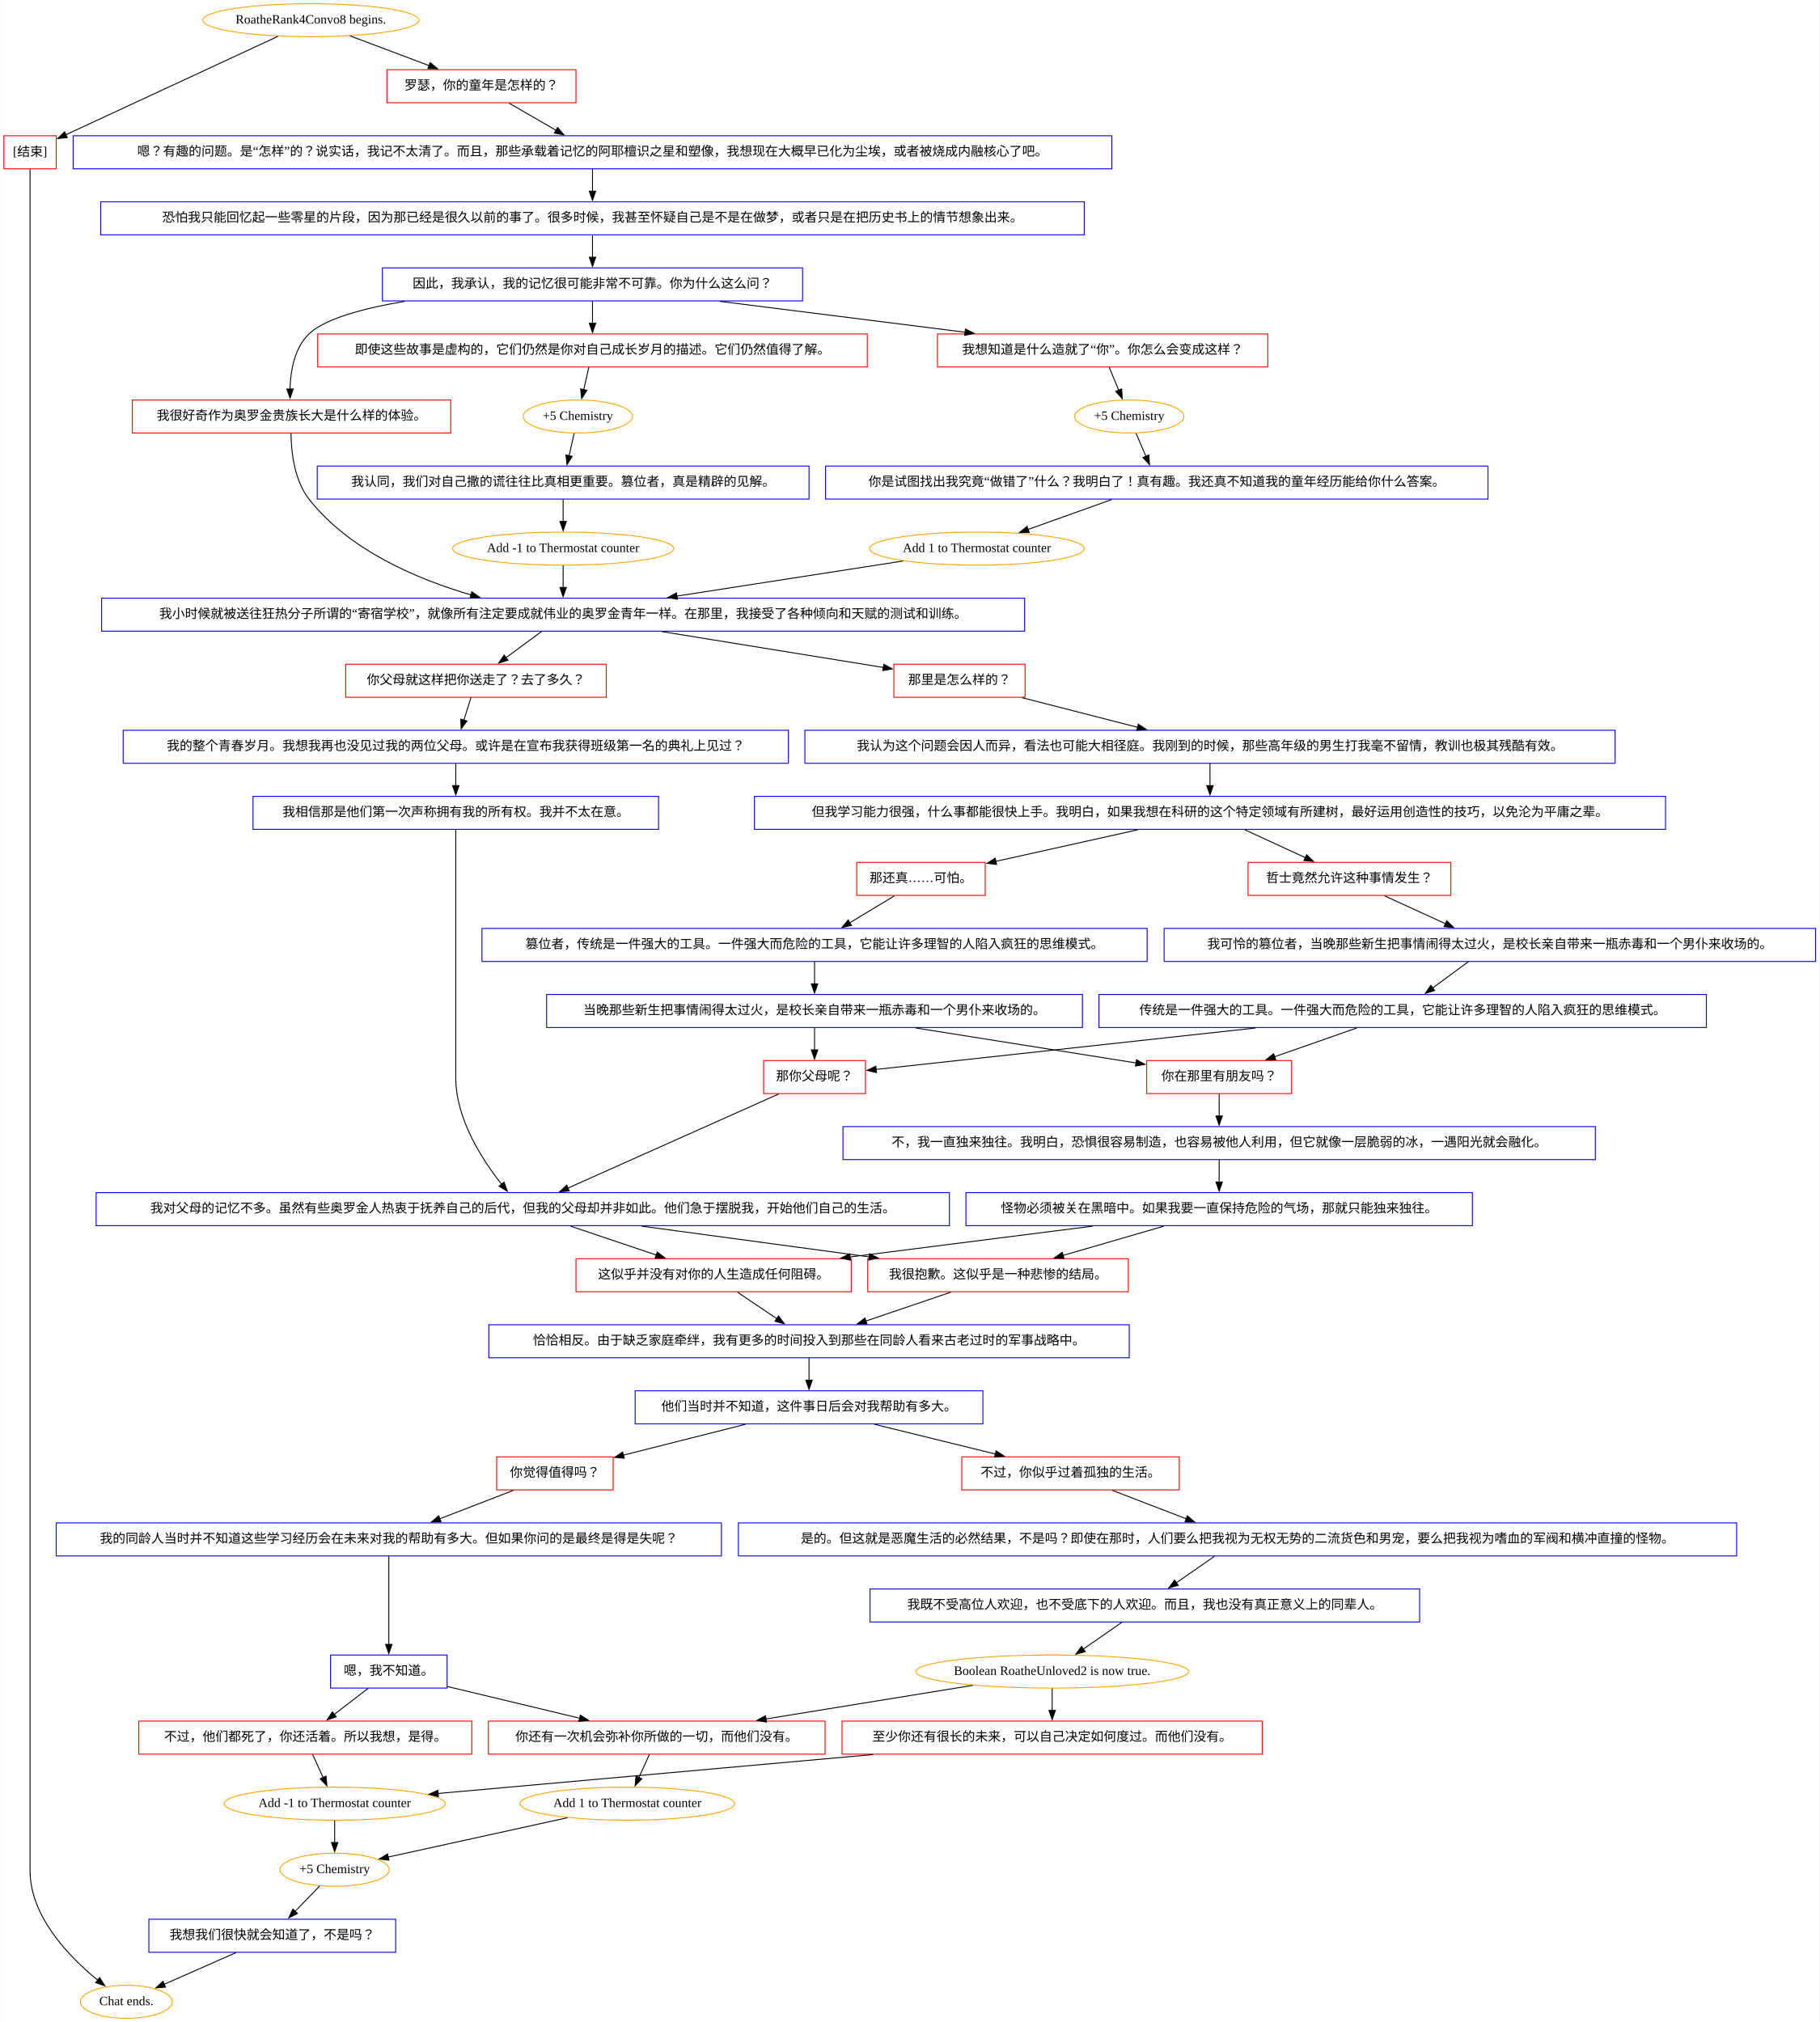
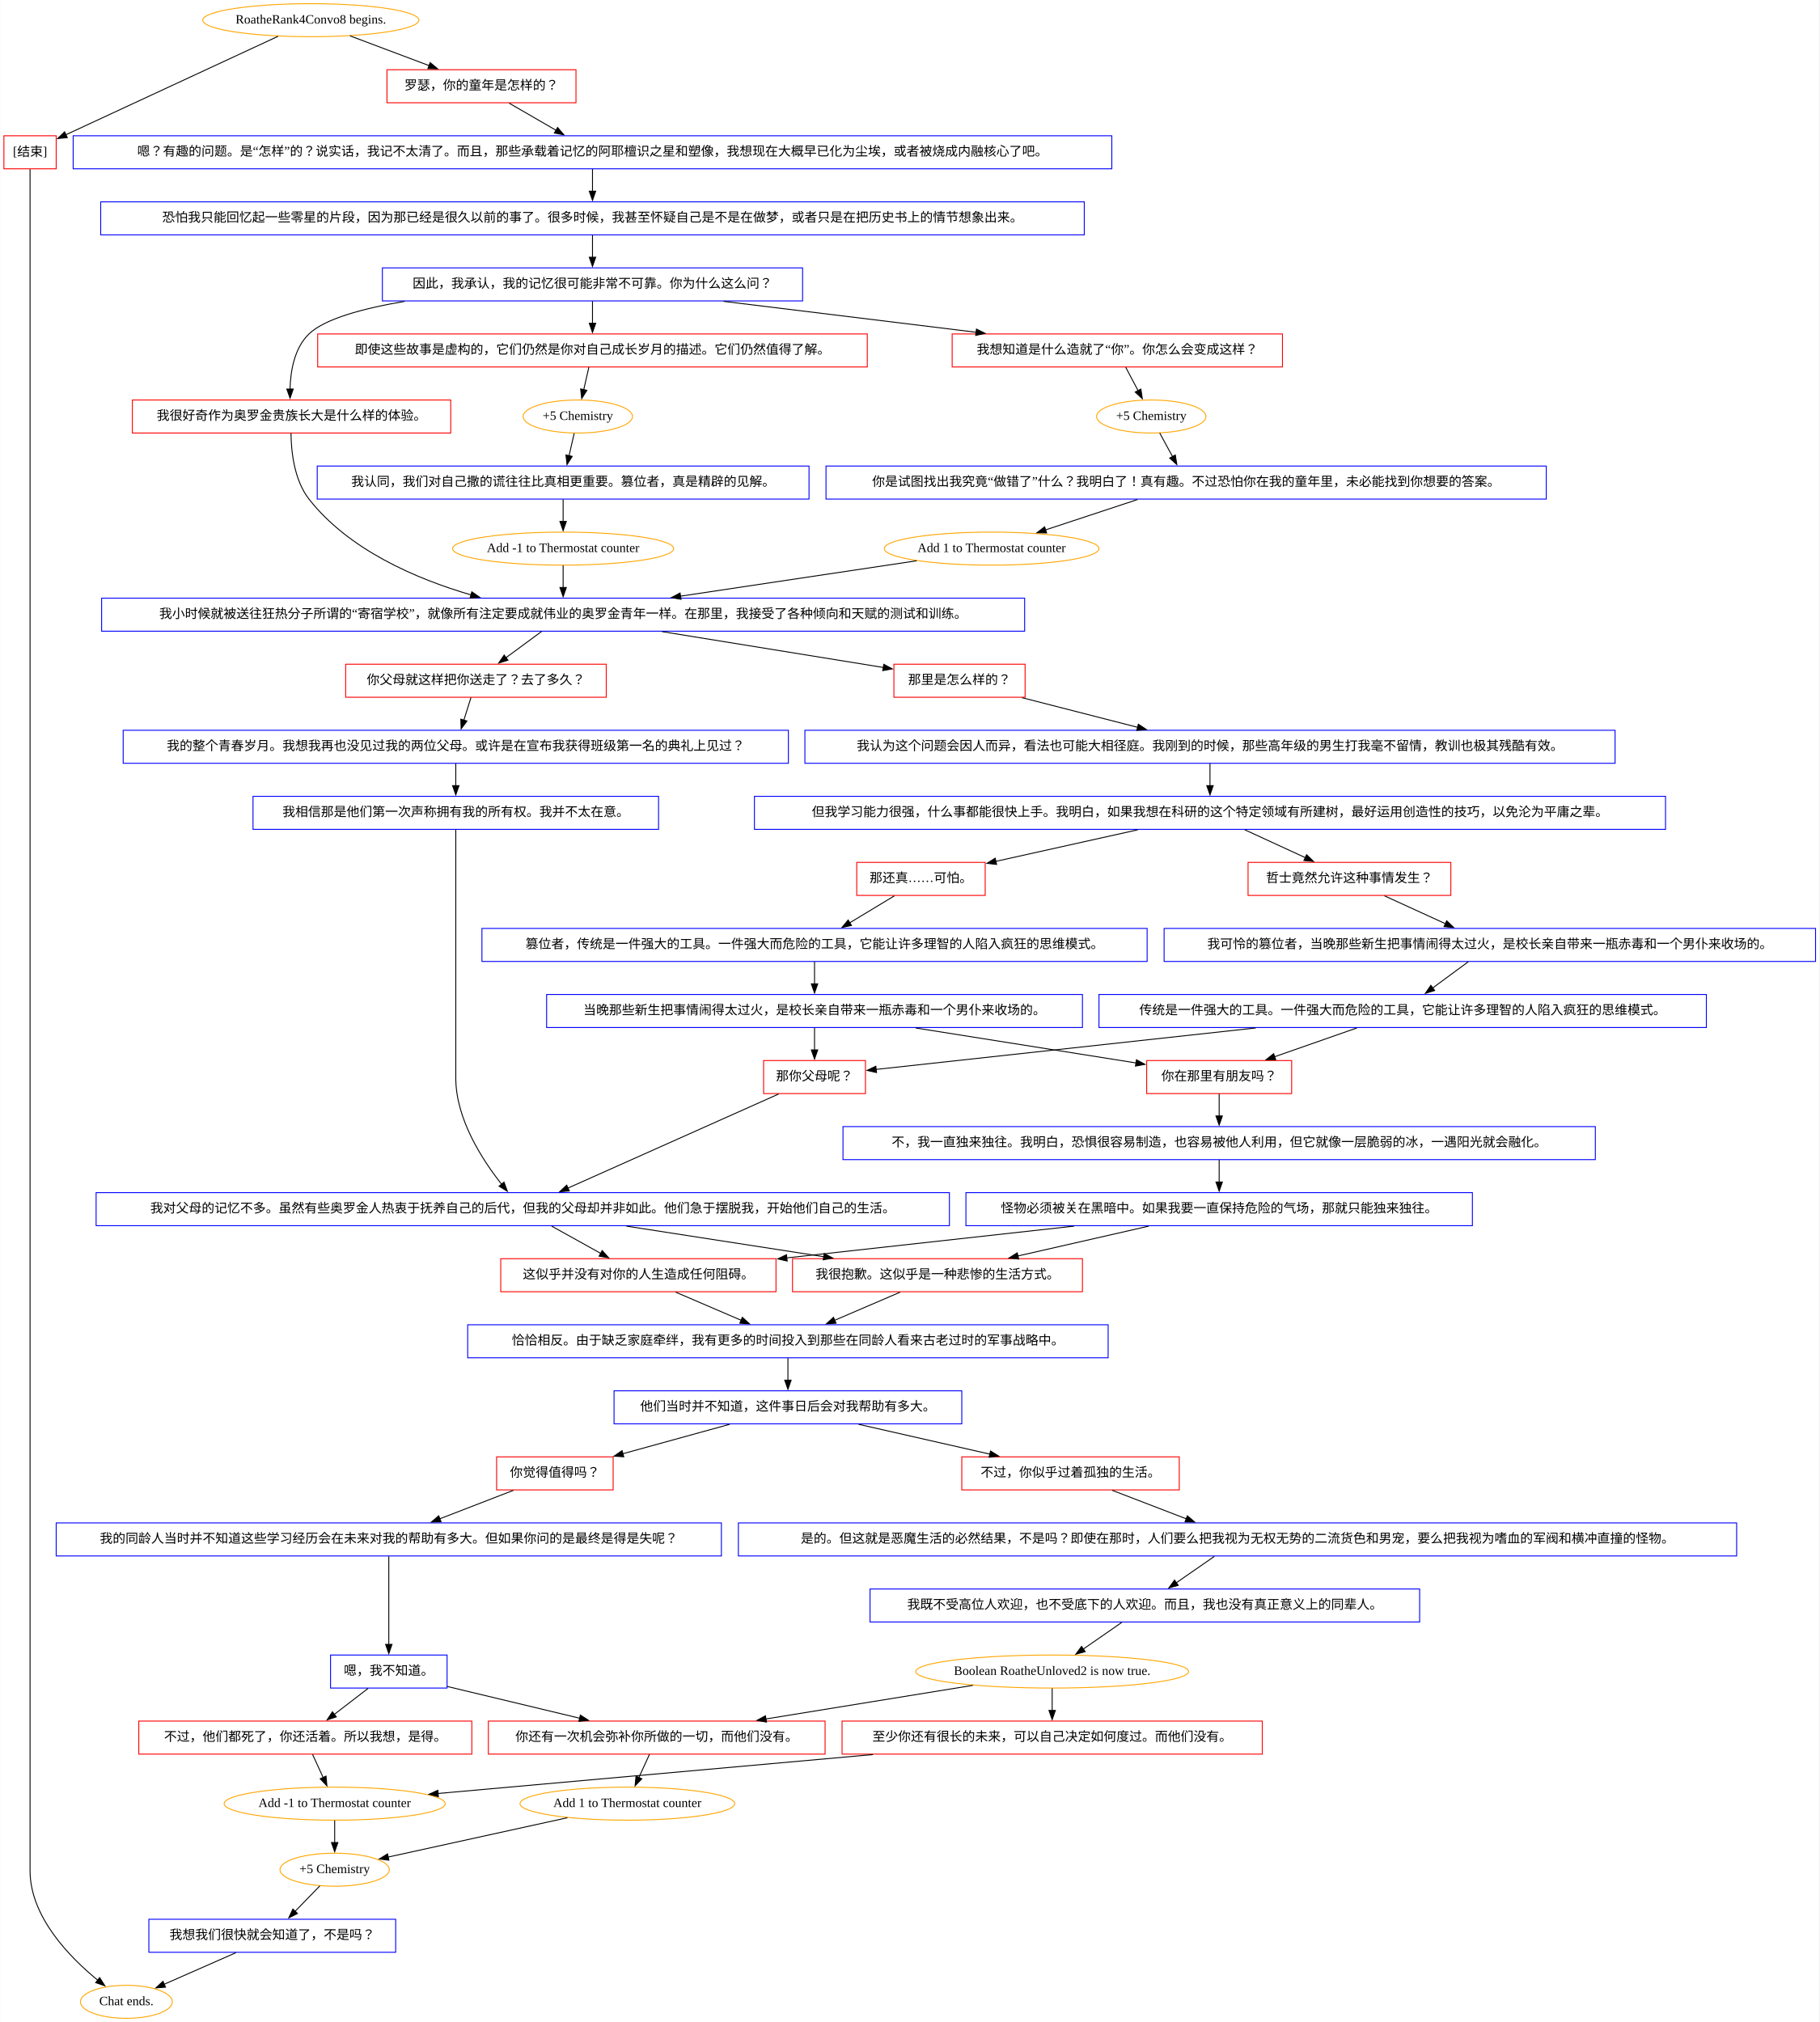
<svg xmlns="http://www.w3.org/2000/svg" width="1983pt" height="2204pt" viewBox="0.00 0.00 1982.50 2204.00">
  <g id="graph0" class="graph" transform="scale(1 1) rotate(0) translate(4 2200)">
    <polygon fill="white" stroke="none" points="-4,4 -4,-2200 1978.5,-2200 1978.5,4 -4,4" />
    <g id="node1" class="node">
      <ellipse fill="none" stroke="orange" cx="334.5" cy="-2178" rx="117.78" ry="18" />
      <text text-anchor="middle" x="334.5" y="-2174.3" font-family="Times New Roman,serif" font-size="14.00">RoatheRank4Convo8 begins.</text>
    </g>
    <g id="node2" class="node">
      <polygon fill="none" stroke="red" points="623.5,-2124 417.5,-2124 417.5,-2088 623.5,-2088 623.5,-2124" />
      <text text-anchor="middle" x="520.5" y="-2102.3" font-family="Times New Roman,serif" font-size="14.00">罗瑟，你的童年是怎样的？</text>
    </g>
    <g id="edge1" class="edge">
      <path fill="none" stroke="black" d="M377.17,-2160.94C402.74,-2151.32 435.56,-2138.97 463.35,-2128.51" />
      <polygon fill="black" stroke="black" points="464.57,-2131.79 472.7,-2124.99 462.11,-2125.24 464.57,-2131.79" />
    </g>
    <g id="node3" class="node">
      <polygon fill="none" stroke="red" points="57,-2052 0,-2052 0,-2016 57,-2016 57,-2052" />
      <text text-anchor="middle" x="28.5" y="-2030.3" font-family="Times New Roman,serif" font-size="14.00">[结束]</text>
    </g>
    <g id="edge2" class="edge">
      <path fill="none" stroke="black" d="M298.8,-2160.43C240.94,-2133.59 127.17,-2080.79 67.35,-2053.03" />
      <polygon fill="black" stroke="black" points="69.1,-2049.98 58.56,-2048.95 66.16,-2056.33 69.1,-2049.98" />
    </g>
    <g id="node4" class="node">
      <polygon fill="none" stroke="blue" points="1207.5,-2052 75.5,-2052 75.5,-2016 1207.5,-2016 1207.5,-2052" />
      <text text-anchor="middle" x="641.5" y="-2030.3" font-family="Times New Roman,serif" font-size="14.00">嗯？有趣的问题。是“怎样”的？说实话，我记不太清了。而且，那些承载着记忆的阿耶檀识之星和塑像，我想现在大概早已化为尘埃，或者被烧成内融核心了吧。</text>
    </g>
    <g id="edge3" class="edge">
      <path fill="none" stroke="black" d="M550.72,-2087.52C566.29,-2078.51 585.45,-2067.42 602.16,-2057.76" />
      <polygon fill="black" stroke="black" points="603.45,-2061.06 610.35,-2053.02 599.95,-2055 603.45,-2061.06" />
    </g>
    <g id="node5" class="node">
      <ellipse fill="none" stroke="orange" cx="133.5" cy="-18" rx="50.09" ry="18" />
      <text text-anchor="middle" x="133.5" y="-14.3" font-family="Times New Roman,serif" font-size="14.00">Chat ends.</text>
    </g>
    <g id="edge4" class="edge">
      <path fill="none" stroke="black" d="M28.5,-2015.51C28.5,-1988.71 28.5,-1935.87 28.5,-1891 28.5,-1891 28.5,-1891 28.5,-161 28.5,-110.77 71.5,-66.67 102.47,-41.43" />
      <polygon fill="black" stroke="black" points="104.36,-44.4 110.04,-35.46 100.02,-38.9 104.36,-44.4" />
    </g>
    <g id="node6" class="node">
      <polygon fill="none" stroke="blue" points="1177.5,-1980 105.5,-1980 105.5,-1944 1177.5,-1944 1177.5,-1980" />
      <text text-anchor="middle" x="641.5" y="-1958.3" font-family="Times New Roman,serif" font-size="14.00">恐怕我只能回忆起一些零星的片段，因为那已经是很久以前的事了。很多时候，我甚至怀疑自己是不是在做梦，或者只是在把历史书上的情节想象出来。</text>
    </g>
    <g id="edge5" class="edge">
      <path fill="none" stroke="black" d="M641.5,-2015.7C641.5,-2008.41 641.5,-1999.73 641.5,-1991.54" />
      <polygon fill="black" stroke="black" points="645,-1991.62 641.5,-1981.62 638,-1991.62 645,-1991.62" />
    </g>
    <g id="node7" class="node">
      <polygon fill="none" stroke="blue" points="870.5,-1908 412.5,-1908 412.5,-1872 870.5,-1872 870.5,-1908" />
      <text text-anchor="middle" x="641.5" y="-1886.3" font-family="Times New Roman,serif" font-size="14.00">因此，我承认，我的记忆很可能非常不可靠。你为什么这么问？</text>
    </g>
    <g id="edge6" class="edge">
      <path fill="none" stroke="black" d="M641.5,-1943.7C641.5,-1936.41 641.5,-1927.73 641.5,-1919.54" />
      <polygon fill="black" stroke="black" points="645,-1919.62 641.5,-1909.62 638,-1919.62 645,-1919.62" />
    </g>
    <g id="node8" class="node">
      <polygon fill="none" stroke="red" points="941,-1836 342,-1836 342,-1800 941,-1800 941,-1836" />
      <text text-anchor="middle" x="641.5" y="-1814.3" font-family="Times New Roman,serif" font-size="14.00">即使这些故事是虚构的，它们仍然是你对自己成长岁月的描述。它们仍然值得了解。</text>
    </g>
    <g id="edge7" class="edge">
      <path fill="none" stroke="black" d="M641.5,-1871.7C641.5,-1864.41 641.5,-1855.73 641.5,-1847.54" />
      <polygon fill="black" stroke="black" points="645,-1847.62 641.5,-1837.62 638,-1847.62 645,-1847.62" />
    </g>
    <g id="node9" class="node">
      <polygon fill="none" stroke="red" points="487,-1764 140,-1764 140,-1728 487,-1728 487,-1764" />
      <text text-anchor="middle" x="313.5" y="-1742.3" font-family="Times New Roman,serif" font-size="14.00">我很好奇作为奥罗金贵族长大是什么样的体验。</text>
    </g>
    <g id="edge8" class="edge">
      <path fill="none" stroke="black" d="M436.83,-1871.51C390.26,-1863.64 349.48,-1852.31 332.5,-1836 316.55,-1820.68 312.36,-1795.51 311.84,-1775.84" />
      <polygon fill="black" stroke="black" points="315.34,-1775.98 311.91,-1765.96 308.34,-1775.93 315.34,-1775.98" />
    </g>
    <g id="node10" class="node">
-       <polygon fill="none" stroke="red" points="1377.5,-1836 1017.5,-1836 1017.5,-1800 1377.5,-1800 1377.5,-1836" />
-       <text text-anchor="middle" x="1197.5" y="-1814.3" font-family="Times New Roman,serif" font-size="14.00">我想知道是什么造就了“你”。你怎么会变成这样？</text>
+       <polygon fill="none" stroke="red" points="1393.5,-1836 1033.5,-1836 1033.5,-1800 1393.5,-1800 1393.5,-1836" />
+       <text text-anchor="middle" x="1213.5" y="-1814.3" font-family="Times New Roman,serif" font-size="14.00">我想知道是什么造就了“你”。你怎么会变成这样？</text>
    </g>
    <g id="edge9" class="edge">
-       <path fill="none" stroke="black" d="M780.37,-1871.52C861.71,-1861.28 964.45,-1848.34 1047.62,-1837.87" />
-       <polygon fill="black" stroke="black" points="1047.97,-1841.35 1057.46,-1836.63 1047.1,-1834.41 1047.97,-1841.35" />
+       <path fill="none" stroke="black" d="M784.36,-1871.52C868.13,-1861.27 973.96,-1848.31 1059.57,-1837.84" />
+       <polygon fill="black" stroke="black" points="1059.97,-1841.32 1069.47,-1836.63 1059.12,-1834.37 1059.97,-1841.32" />
    </g>
    <g id="node11" class="node">
      <ellipse fill="none" stroke="orange" cx="625.5" cy="-1746" rx="59.59" ry="18" />
      <text text-anchor="middle" x="625.5" y="-1742.3" font-family="Times New Roman,serif" font-size="14.00">+5 Chemistry</text>
    </g>
    <g id="edge10" class="edge">
      <path fill="none" stroke="black" d="M637.54,-1799.7C635.86,-1792.32 633.85,-1783.52 631.96,-1775.25" />
      <polygon fill="black" stroke="black" points="635.39,-1774.55 629.75,-1765.58 628.56,-1776.11 635.39,-1774.55" />
    </g>
    <g id="node12" class="node">
      <polygon fill="none" stroke="blue" points="1112.5,-1548 106.5,-1548 106.5,-1512 1112.5,-1512 1112.5,-1548" />
      <text text-anchor="middle" x="609.5" y="-1526.3" font-family="Times New Roman,serif" font-size="14.00">我小时候就被送往狂热分子所谓的“寄宿学校”，就像所有注定要成就伟业的奥罗金青年一样。在那里，我接受了各种倾向和天赋的测试和训练。</text>
    </g>
    <g id="edge11" class="edge">
      <path fill="none" stroke="black" d="M312.9,-1727.74C313.11,-1708.32 316.24,-1676.78 332.5,-1656 375.83,-1600.64 449.1,-1569.05 509.41,-1551.47" />
      <polygon fill="black" stroke="black" points="509.98,-1554.95 518.66,-1548.87 508.09,-1548.21 509.98,-1554.95" />
    </g>
    <g id="node13" class="node">
-       <ellipse fill="none" stroke="orange" cx="1226.5" cy="-1746" rx="59.59" ry="18" />
-       <text text-anchor="middle" x="1226.5" y="-1742.3" font-family="Times New Roman,serif" font-size="14.00">+5 Chemistry</text>
+       <ellipse fill="none" stroke="orange" cx="1250.5" cy="-1746" rx="59.59" ry="18" />
+       <text text-anchor="middle" x="1250.5" y="-1742.3" font-family="Times New Roman,serif" font-size="14.00">+5 Chemistry</text>
    </g>
    <g id="edge12" class="edge">
-       <path fill="none" stroke="black" d="M1204.67,-1799.7C1207.79,-1792.15 1211.54,-1783.12 1215.03,-1774.68" />
-       <polygon fill="black" stroke="black" points="1218.24,-1776.08 1218.83,-1765.5 1211.77,-1773.4 1218.24,-1776.08" />
+       <path fill="none" stroke="black" d="M1222.65,-1799.7C1226.72,-1791.98 1231.62,-1782.71 1236.17,-1774.11" />
+       <polygon fill="black" stroke="black" points="1239.17,-1775.92 1240.75,-1765.44 1232.98,-1772.65 1239.17,-1775.92" />
    </g>
    <g id="node14" class="node">
      <polygon fill="none" stroke="blue" points="877.5,-1692 341.5,-1692 341.5,-1656 877.5,-1656 877.5,-1692" />
      <text text-anchor="middle" x="609.5" y="-1670.3" font-family="Times New Roman,serif" font-size="14.00">我认同，我们对自己撒的谎往往比真相更重要。篡位者，真是精辟的见解。</text>
    </g>
    <g id="edge13" class="edge">
      <path fill="none" stroke="black" d="M621.54,-1727.7C619.86,-1720.32 617.85,-1711.52 615.96,-1703.25" />
      <polygon fill="black" stroke="black" points="619.39,-1702.55 613.75,-1693.58 612.56,-1704.11 619.39,-1702.55" />
    </g>
    <g id="node15" class="node">
      <polygon fill="none" stroke="red" points="656.5,-1476 372.5,-1476 372.5,-1440 656.5,-1440 656.5,-1476" />
      <text text-anchor="middle" x="514.5" y="-1454.3" font-family="Times New Roman,serif" font-size="14.00">你父母就这样把你送走了？去了多久？</text>
    </g>
    <g id="edge14" class="edge">
      <path fill="none" stroke="black" d="M586.02,-1511.7C574.26,-1503.03 559.83,-1492.4 547.02,-1482.96" />
      <polygon fill="black" stroke="black" points="549.39,-1480.36 539.26,-1477.24 545.24,-1485.99 549.39,-1480.36" />
    </g>
    <g id="node16" class="node">
      <polygon fill="none" stroke="red" points="1113,-1476 970,-1476 970,-1440 1113,-1440 1113,-1476" />
      <text text-anchor="middle" x="1041.5" y="-1454.3" font-family="Times New Roman,serif" font-size="14.00">那里是怎么样的？</text>
    </g>
    <g id="edge15" class="edge">
      <path fill="none" stroke="black" d="M717.4,-1511.52C792.09,-1499.41 890.01,-1483.55 958.6,-1472.43" />
      <polygon fill="black" stroke="black" points="958.96,-1475.92 968.28,-1470.87 957.84,-1469.01 958.96,-1475.92" />
    </g>
    <g id="node17" class="node">
-       <polygon fill="none" stroke="blue" points="1617.5,-1692 895.5,-1692 895.5,-1656 1617.5,-1656 1617.5,-1692" />
-       <text text-anchor="middle" x="1256.5" y="-1670.3" font-family="Times New Roman,serif" font-size="14.00">你是试图找出我究竟“做错了”什么？我明白了！真有趣。我还真不知道我的童年经历能给你什么答案。</text>
+       <polygon fill="none" stroke="blue" points="1681,-1692 896,-1692 896,-1656 1681,-1656 1681,-1692" />
+       <text text-anchor="middle" x="1288.5" y="-1670.3" font-family="Times New Roman,serif" font-size="14.00">你是试图找出我究竟“做错了”什么？我明白了！真有趣。不过恐怕你在我的童年里，未必能找到你想要的答案。</text>
    </g>
    <g id="edge16" class="edge">
-       <path fill="none" stroke="black" d="M1233.92,-1727.7C1237.15,-1720.15 1241.02,-1711.12 1244.64,-1702.68" />
-       <polygon fill="black" stroke="black" points="1247.85,-1704.07 1248.57,-1693.5 1241.42,-1701.31 1247.85,-1704.07" />
+       <path fill="none" stroke="black" d="M1259.7,-1728.05C1263.88,-1720.35 1268.94,-1711.03 1273.65,-1702.36" />
+       <polygon fill="black" stroke="black" points="1276.7,-1704.06 1278.4,-1693.61 1270.55,-1700.72 1276.7,-1704.06" />
    </g>
    <g id="node18" class="node">
      <ellipse fill="none" stroke="orange" cx="609.5" cy="-1602" rx="120.48" ry="18" />
      <text text-anchor="middle" x="609.5" y="-1598.3" font-family="Times New Roman,serif" font-size="14.00">Add -1 to Thermostat counter</text>
    </g>
    <g id="edge17" class="edge">
      <path fill="none" stroke="black" d="M609.5,-1655.7C609.5,-1648.41 609.5,-1639.73 609.5,-1631.54" />
      <polygon fill="black" stroke="black" points="613,-1631.62 609.5,-1621.62 606,-1631.62 613,-1631.62" />
    </g>
    <g id="node19" class="node">
      <polygon fill="none" stroke="blue" points="855,-1404 130,-1404 130,-1368 855,-1368 855,-1404" />
      <text text-anchor="middle" x="492.5" y="-1382.3" font-family="Times New Roman,serif" font-size="14.00">我的整个青春岁月。我想我再也没见过我的两位父母。或许是在宣布我获得班级第一名的典礼上见过？</text>
    </g>
    <g id="edge18" class="edge">
      <path fill="none" stroke="black" d="M509.06,-1439.7C506.72,-1432.24 503.92,-1423.32 501.29,-1414.97" />
      <polygon fill="black" stroke="black" points="504.67,-1414.04 498.33,-1405.55 497.99,-1416.14 504.67,-1414.04" />
    </g>
    <g id="node20" class="node">
      <polygon fill="none" stroke="blue" points="1756,-1404 873,-1404 873,-1368 1756,-1368 1756,-1404" />
      <text text-anchor="middle" x="1314.5" y="-1382.3" font-family="Times New Roman,serif" font-size="14.00">我认为这个问题会因人而异，看法也可能大相径庭。我刚到的时候，那些高年级的男生打我毫不留情，教训也极其残酷有效。</text>
    </g>
    <g id="edge19" class="edge">
      <path fill="none" stroke="black" d="M1109.69,-1439.52C1147.94,-1429.71 1195.84,-1417.43 1235.7,-1407.21" />
      <polygon fill="black" stroke="black" points="1236.43,-1410.63 1245.25,-1404.76 1234.69,-1403.85 1236.43,-1410.63" />
    </g>
    <g id="node21" class="node">
-       <ellipse fill="none" stroke="orange" cx="1060.5" cy="-1602" rx="116.98" ry="18" />
-       <text text-anchor="middle" x="1060.5" y="-1598.3" font-family="Times New Roman,serif" font-size="14.00">Add 1 to Thermostat counter</text>
+       <ellipse fill="none" stroke="orange" cx="1076.5" cy="-1602" rx="116.98" ry="18" />
+       <text text-anchor="middle" x="1076.5" y="-1598.3" font-family="Times New Roman,serif" font-size="14.00">Add 1 to Thermostat counter</text>
    </g>
    <g id="edge20" class="edge">
-       <path fill="none" stroke="black" d="M1207.55,-1655.52C1179.8,-1645.61 1144.98,-1633.17 1116.19,-1622.89" />
-       <polygon fill="black" stroke="black" points="1117.5,-1619.64 1106.9,-1619.57 1115.14,-1626.23 1117.5,-1619.64" />
+       <path fill="none" stroke="black" d="M1235.55,-1655.52C1205.05,-1645.45 1166.66,-1632.77 1135.23,-1622.39" />
+       <polygon fill="black" stroke="black" points="1136.46,-1619.11 1125.87,-1619.3 1134.27,-1625.76 1136.46,-1619.11" />
    </g>
    <g id="edge21" class="edge">
      <path fill="none" stroke="black" d="M609.5,-1583.7C609.5,-1576.41 609.5,-1567.73 609.5,-1559.54" />
      <polygon fill="black" stroke="black" points="613,-1559.62 609.5,-1549.62 606,-1559.62 613,-1559.62" />
    </g>
    <g id="node22" class="node">
      <polygon fill="none" stroke="blue" points="713.5,-1332 271.5,-1332 271.5,-1296 713.5,-1296 713.5,-1332" />
      <text text-anchor="middle" x="492.5" y="-1310.3" font-family="Times New Roman,serif" font-size="14.00">我相信那是他们第一次声称拥有我的所有权。我并不太在意。</text>
    </g>
    <g id="edge22" class="edge">
      <path fill="none" stroke="black" d="M492.5,-1367.7C492.5,-1360.41 492.5,-1351.73 492.5,-1343.54" />
      <polygon fill="black" stroke="black" points="496,-1343.62 492.5,-1333.62 489,-1343.62 496,-1343.62" />
    </g>
    <g id="node23" class="node">
      <polygon fill="none" stroke="blue" points="1811,-1332 818,-1332 818,-1296 1811,-1296 1811,-1332" />
      <text text-anchor="middle" x="1314.5" y="-1310.3" font-family="Times New Roman,serif" font-size="14.00">但我学习能力很强，什么事都能很快上手。我明白，如果我想在科研的这个特定领域有所建树，最好运用创造性的技巧，以免沦为平庸之辈。</text>
    </g>
    <g id="edge23" class="edge">
      <path fill="none" stroke="black" d="M1314.5,-1367.7C1314.5,-1360.41 1314.5,-1351.73 1314.5,-1343.54" />
      <polygon fill="black" stroke="black" points="1318,-1343.62 1314.5,-1333.62 1311,-1343.62 1318,-1343.62" />
    </g>
    <g id="edge24" class="edge">
-       <path fill="none" stroke="black" d="M980.13,-1588.53C911.56,-1577.88 811.86,-1562.41 733.13,-1550.19" />
-       <polygon fill="black" stroke="black" points="734.08,-1546.8 723.67,-1548.72 733.01,-1553.71 734.08,-1546.8" />
+       <path fill="none" stroke="black" d="M994.89,-1588.77C923.77,-1578.11 819.45,-1562.47 737.28,-1550.15" />
+       <polygon fill="black" stroke="black" points="738,-1546.72 727.59,-1548.7 736.96,-1553.64 738,-1546.72" />
    </g>
    <g id="node24" class="node">
      <polygon fill="none" stroke="blue" points="1030.5,-900 100.5,-900 100.5,-864 1030.5,-864 1030.5,-900" />
      <text text-anchor="middle" x="565.5" y="-878.3" font-family="Times New Roman,serif" font-size="14.00">我对父母的记忆不多。虽然有些奥罗金人热衷于抚养自己的后代，但我的父母却并非如此。他们急于摆脱我，开始他们自己的生活。</text>
    </g>
    <g id="edge25" class="edge">
      <path fill="none" stroke="black" d="M492.5,-1295.51C492.5,-1268.71 492.5,-1215.87 492.5,-1171 492.5,-1171 492.5,-1171 492.5,-1025 492.5,-980.61 521.06,-936.2 542.45,-909.16" />
      <polygon fill="black" stroke="black" points="545.08,-911.47 548.7,-901.52 539.66,-907.04 545.08,-911.47" />
    </g>
    <g id="node25" class="node">
      <polygon fill="none" stroke="red" points="1577,-1260 1356,-1260 1356,-1224 1577,-1224 1577,-1260" />
      <text text-anchor="middle" x="1466.5" y="-1238.3" font-family="Times New Roman,serif" font-size="14.00">哲士竟然允许这种事情发生？</text>
    </g>
    <g id="edge26" class="edge">
      <path fill="none" stroke="black" d="M1352.46,-1295.52C1372.4,-1286.34 1397.04,-1274.99 1418.3,-1265.2" />
      <polygon fill="black" stroke="black" points="1419.76,-1268.38 1427.38,-1261.01 1416.83,-1262.02 1419.76,-1268.38" />
    </g>
    <g id="node26" class="node">
      <polygon fill="none" stroke="red" points="1069.5,-1260 929.5,-1260 929.5,-1224 1069.5,-1224 1069.5,-1260" />
      <text text-anchor="middle" x="999.5" y="-1238.3" font-family="Times New Roman,serif" font-size="14.00">那还真……可怕。</text>
    </g>
    <g id="edge27" class="edge">
      <path fill="none" stroke="black" d="M1235.82,-1295.52C1188.67,-1285.04 1128.82,-1271.74 1081.15,-1261.14" />
      <polygon fill="black" stroke="black" points="1081.93,-1257.73 1071.41,-1258.98 1080.41,-1264.57 1081.93,-1257.73" />
    </g>
    <g id="node27" class="node">
-       <polygon fill="none" stroke="red" points="923.5,-828 623.5,-828 623.5,-792 923.5,-792 923.5,-828" />
-       <text text-anchor="middle" x="773.5" y="-806.3" font-family="Times New Roman,serif" font-size="14.00">这似乎并没有对你的人生造成任何阻碍。</text>
+       <polygon fill="none" stroke="red" points="841.5,-828 541.5,-828 541.5,-792 841.5,-792 841.5,-828" />
+       <text text-anchor="middle" x="691.5" y="-806.3" font-family="Times New Roman,serif" font-size="14.00">这似乎并没有对你的人生造成任何阻碍。</text>
    </g>
    <g id="edge28" class="edge">
-       <path fill="none" stroke="black" d="M617.45,-863.52C645.85,-853.96 681.23,-842.05 711.11,-832" />
-       <polygon fill="black" stroke="black" points="712.06,-835.37 720.42,-828.86 709.82,-828.74 712.06,-835.37" />
+       <path fill="none" stroke="black" d="M596.97,-863.52C613.18,-854.51 633.14,-843.42 650.53,-833.76" />
+       <polygon fill="black" stroke="black" points="652.07,-836.91 659.11,-829 648.67,-830.79 652.07,-836.91" />
    </g>
    <g id="node28" class="node">
-       <polygon fill="none" stroke="red" points="1225.5,-828 941.5,-828 941.5,-792 1225.5,-792 1225.5,-828" />
-       <text text-anchor="middle" x="1083.5" y="-806.3" font-family="Times New Roman,serif" font-size="14.00">我很抱歉。这似乎是一种悲惨的结局。</text>
+       <polygon fill="none" stroke="red" points="1175.5,-828 859.5,-828 859.5,-792 1175.5,-792 1175.5,-828" />
+       <text text-anchor="middle" x="1017.5" y="-806.3" font-family="Times New Roman,serif" font-size="14.00">我很抱歉。这似乎是一种悲惨的生活方式。</text>
    </g>
    <g id="edge29" class="edge">
-       <path fill="none" stroke="black" d="M694.88,-863.52C770.42,-853.31 865.79,-840.42 943.15,-829.97" />
-       <polygon fill="black" stroke="black" points="943.49,-833.45 952.93,-828.65 942.55,-826.52 943.49,-833.45" />
+       <path fill="none" stroke="black" d="M678.39,-863.52C743.91,-853.37 826.51,-840.58 893.78,-830.16" />
+       <polygon fill="black" stroke="black" points="894.03,-833.66 903.38,-828.67 892.96,-826.75 894.03,-833.66" />
    </g>
    <g id="node29" class="node">
      <polygon fill="none" stroke="blue" points="1974.5,-1188 1264.5,-1188 1264.5,-1152 1974.5,-1152 1974.5,-1188" />
      <text text-anchor="middle" x="1619.5" y="-1166.3" font-family="Times New Roman,serif" font-size="14.00">我可怜的篡位者，当晚那些新生把事情闹得太过火，是校长亲自带来一瓶赤毒和一个男仆来收场的。</text>
    </g>
    <g id="edge30" class="edge">
      <path fill="none" stroke="black" d="M1504.71,-1223.52C1524.87,-1214.29 1549.81,-1202.89 1571.28,-1193.06" />
      <polygon fill="black" stroke="black" points="1572.49,-1196.35 1580.13,-1189.01 1569.58,-1189.99 1572.49,-1196.35" />
    </g>
    <g id="node30" class="node">
      <polygon fill="none" stroke="blue" points="1246,-1188 521,-1188 521,-1152 1246,-1152 1246,-1188" />
      <text text-anchor="middle" x="883.5" y="-1166.3" font-family="Times New Roman,serif" font-size="14.00">篡位者，传统是一件强大的工具。一件强大而危险的工具，它能让许多理智的人陷入疯狂的思维模式。</text>
    </g>
    <g id="edge31" class="edge">
      <path fill="none" stroke="black" d="M970.53,-1223.52C955.75,-1214.6 937.57,-1203.63 921.67,-1194.03" />
      <polygon fill="black" stroke="black" points="923.77,-1191.21 913.4,-1189.04 920.15,-1197.21 923.77,-1191.21" />
    </g>
    <g id="node31" class="node">
-       <polygon fill="none" stroke="blue" points="1226.5,-756 528.5,-756 528.5,-720 1226.5,-720 1226.5,-756" />
-       <text text-anchor="middle" x="877.5" y="-734.3" font-family="Times New Roman,serif" font-size="14.00">恰恰相反。由于缺乏家庭牵绊，我有更多的时间投入到那些在同龄人看来古老过时的军事战略中。 </text>
+       <polygon fill="none" stroke="blue" points="1203.5,-756 505.5,-756 505.5,-720 1203.5,-720 1203.5,-756" />
+       <text text-anchor="middle" x="854.5" y="-734.3" font-family="Times New Roman,serif" font-size="14.00">恰恰相反。由于缺乏家庭牵绊，我有更多的时间投入到那些在同龄人看来古老过时的军事战略中。 </text>
    </g>
    <g id="edge32" class="edge">
-       <path fill="none" stroke="black" d="M799.48,-791.52C812.48,-782.76 828.41,-772.04 842.47,-762.58" />
-       <polygon fill="black" stroke="black" points="844.26,-765.59 850.6,-757.11 840.35,-759.79 844.26,-765.59" />
+       <path fill="none" stroke="black" d="M732.21,-791.52C753.88,-782.21 780.73,-770.68 803.75,-760.79" />
+       <polygon fill="black" stroke="black" points="804.83,-764.14 812.63,-756.98 802.07,-757.71 804.83,-764.14" />
    </g>
    <g id="edge33" class="edge">
-       <path fill="none" stroke="black" d="M1032.05,-791.52C1003.92,-781.96 968.89,-770.05 939.29,-760" />
-       <polygon fill="black" stroke="black" points="940.68,-756.77 930.08,-756.87 938.43,-763.4 940.68,-756.77" />
+       <path fill="none" stroke="black" d="M976.79,-791.52C955.12,-782.21 928.27,-770.68 905.25,-760.79" />
+       <polygon fill="black" stroke="black" points="906.93,-757.71 896.37,-756.98 904.17,-764.14 906.93,-757.71" />
    </g>
    <g id="node32" class="node">
      <polygon fill="none" stroke="blue" points="1855.5,-1116 1193.5,-1116 1193.5,-1080 1855.5,-1080 1855.5,-1116" />
      <text text-anchor="middle" x="1524.5" y="-1094.3" font-family="Times New Roman,serif" font-size="14.00">传统是一件强大的工具。一件强大而危险的工具，它能让许多理智的人陷入疯狂的思维模式。</text>
    </g>
    <g id="edge34" class="edge">
      <path fill="none" stroke="black" d="M1596.02,-1151.7C1584.26,-1143.03 1569.83,-1132.4 1557.02,-1122.96" />
      <polygon fill="black" stroke="black" points="1559.39,-1120.36 1549.26,-1117.24 1555.24,-1125.99 1559.39,-1120.36" />
    </g>
    <g id="node33" class="node">
      <polygon fill="none" stroke="blue" points="1175.5,-1116 591.5,-1116 591.5,-1080 1175.5,-1080 1175.5,-1116" />
      <text text-anchor="middle" x="883.5" y="-1094.3" font-family="Times New Roman,serif" font-size="14.00">当晚那些新生把事情闹得太过火，是校长亲自带来一瓶赤毒和一个男仆来收场的。</text>
    </g>
    <g id="edge35" class="edge">
      <path fill="none" stroke="black" d="M883.5,-1151.7C883.5,-1144.41 883.5,-1135.73 883.5,-1127.54" />
      <polygon fill="black" stroke="black" points="887,-1127.62 883.5,-1117.62 880,-1127.62 887,-1127.62" />
    </g>
    <g id="node34" class="node">
-       <polygon fill="none" stroke="blue" points="1067,-684 688,-684 688,-648 1067,-648 1067,-684" />
-       <text text-anchor="middle" x="877.5" y="-662.3" font-family="Times New Roman,serif" font-size="14.00">他们当时并不知道，这件事日后会对我帮助有多大。</text>
+       <polygon fill="none" stroke="blue" points="1044,-684 665,-684 665,-648 1044,-648 1044,-684" />
+       <text text-anchor="middle" x="854.5" y="-662.3" font-family="Times New Roman,serif" font-size="14.00">他们当时并不知道，这件事日后会对我帮助有多大。</text>
    </g>
    <g id="edge36" class="edge">
-       <path fill="none" stroke="black" d="M877.5,-719.7C877.5,-712.41 877.5,-703.73 877.5,-695.54" />
-       <polygon fill="black" stroke="black" points="881,-695.62 877.5,-685.62 874,-695.62 881,-695.62" />
+       <path fill="none" stroke="black" d="M854.5,-719.7C854.5,-712.41 854.5,-703.73 854.5,-695.54" />
+       <polygon fill="black" stroke="black" points="858,-695.62 854.5,-685.62 851,-695.62 858,-695.62" />
    </g>
    <g id="node35" class="node">
      <polygon fill="none" stroke="red" points="939,-1044 828,-1044 828,-1008 939,-1008 939,-1044" />
      <text text-anchor="middle" x="883.5" y="-1022.3" font-family="Times New Roman,serif" font-size="14.00">那你父母呢？</text>
    </g>
    <g id="edge37" class="edge">
      <path fill="none" stroke="black" d="M1364.4,-1079.52C1231.13,-1064.96 1048.01,-1044.97 950.68,-1034.34" />
      <polygon fill="black" stroke="black" points="951.08,-1030.86 940.75,-1033.25 950.32,-1037.82 951.08,-1030.86" />
    </g>
    <g id="node36" class="node">
      <polygon fill="none" stroke="red" points="1403.5,-1044 1245.5,-1044 1245.5,-1008 1403.5,-1008 1403.5,-1044" />
      <text text-anchor="middle" x="1324.5" y="-1022.3" font-family="Times New Roman,serif" font-size="14.00">你在那里有朋友吗？</text>
    </g>
    <g id="edge38" class="edge">
      <path fill="none" stroke="black" d="M1474.55,-1079.52C1447.36,-1070 1413.52,-1058.16 1384.87,-1048.13" />
      <polygon fill="black" stroke="black" points="1386.19,-1044.88 1375.59,-1044.88 1383.87,-1051.49 1386.19,-1044.88" />
    </g>
    <g id="edge39" class="edge">
      <path fill="none" stroke="black" d="M883.5,-1079.7C883.5,-1072.41 883.5,-1063.73 883.5,-1055.54" />
      <polygon fill="black" stroke="black" points="887,-1055.62 883.5,-1045.62 880,-1055.62 887,-1055.62" />
    </g>
    <g id="edge40" class="edge">
      <path fill="none" stroke="black" d="M993.65,-1079.52C1067.87,-1067.74 1164.57,-1052.39 1234.24,-1041.33" />
      <polygon fill="black" stroke="black" points="1234.36,-1044.85 1243.68,-1039.83 1233.26,-1037.94 1234.36,-1044.85" />
    </g>
    <g id="node37" class="node">
      <polygon fill="none" stroke="red" points="664,-612 537,-612 537,-576 664,-576 664,-612" />
      <text text-anchor="middle" x="600.5" y="-590.3" font-family="Times New Roman,serif" font-size="14.00">你觉得值得吗？</text>
    </g>
    <g id="edge41" class="edge">
-       <path fill="none" stroke="black" d="M808.32,-647.52C767.8,-637.28 716.63,-624.35 675.2,-613.88" />
-       <polygon fill="black" stroke="black" points="676.09,-610.49 665.53,-611.43 674.37,-617.28 676.09,-610.49" />
+       <path fill="none" stroke="black" d="M791.06,-647.52C755.62,-637.75 711.28,-625.53 674.29,-615.34" />
+       <polygon fill="black" stroke="black" points="675.6,-612.07 665.03,-612.78 673.74,-618.81 675.6,-612.07" />
    </g>
    <g id="node38" class="node">
      <polygon fill="none" stroke="red" points="1281,-612 1044,-612 1044,-576 1281,-576 1281,-612" />
      <text text-anchor="middle" x="1162.5" y="-590.3" font-family="Times New Roman,serif" font-size="14.00">不过，你似乎过着孤独的生活。</text>
    </g>
    <g id="edge42" class="edge">
-       <path fill="none" stroke="black" d="M948.68,-647.52C988.79,-637.67 1039.05,-625.32 1080.77,-615.07" />
-       <polygon fill="black" stroke="black" points="1081.39,-618.53 1090.26,-612.74 1079.72,-611.73 1081.39,-618.53" />
+       <path fill="none" stroke="black" d="M931.43,-647.52C974.97,-637.62 1029.58,-625.21 1074.78,-614.94" />
+       <polygon fill="black" stroke="black" points="1075.3,-618.41 1084.28,-612.78 1073.75,-611.58 1075.3,-618.41" />
    </g>
    <g id="edge43" class="edge">
      <path fill="none" stroke="black" d="M844.51,-1007.59C786.54,-981.7 677.68,-933.09 614.44,-904.85" />
      <polygon fill="black" stroke="black" points="616.25,-901.83 605.7,-900.95 613.4,-908.22 616.25,-901.83" />
    </g>
    <g id="node39" class="node">
      <polygon fill="none" stroke="blue" points="1734.5,-972 914.5,-972 914.5,-936 1734.5,-936 1734.5,-972" />
      <text text-anchor="middle" x="1324.5" y="-950.3" font-family="Times New Roman,serif" font-size="14.00">不，我一直独来独往。我明白，恐惧很容易制造，也容易被他人利用，但它就像一层脆弱的冰，一遇阳光就会融化。</text>
    </g>
    <g id="edge44" class="edge">
      <path fill="none" stroke="black" d="M1324.5,-1007.7C1324.5,-1000.41 1324.5,-991.73 1324.5,-983.54" />
      <polygon fill="black" stroke="black" points="1328,-983.62 1324.5,-973.62 1321,-983.62 1328,-983.62" />
    </g>
    <g id="node40" class="node">
      <polygon fill="none" stroke="blue" points="782,-540 57,-540 57,-504 782,-504 782,-540" />
      <text text-anchor="middle" x="419.5" y="-518.3" font-family="Times New Roman,serif" font-size="14.00">我的同龄人当时并不知道这些学习经历会在未来对我的帮助有多大。但如果你问的是最终是得是失呢？</text>
    </g>
    <g id="edge45" class="edge">
      <path fill="none" stroke="black" d="M555.29,-575.52C531.01,-566.13 500.87,-554.47 475.16,-544.53" />
      <polygon fill="black" stroke="black" points="476.45,-541.27 465.86,-540.93 473.92,-547.8 476.45,-541.27" />
    </g>
    <g id="node41" class="node">
      <polygon fill="none" stroke="blue" points="1888.5,-540 800.5,-540 800.5,-504 1888.5,-504 1888.5,-540" />
      <text text-anchor="middle" x="1344.5" y="-518.3" font-family="Times New Roman,serif" font-size="14.00">是的。但这就是恶魔生活的必然结果，不是吗？即使在那时，人们要么把我视为无权无势的二流货色和男宠，要么把我视为嗜血的军阀和横冲直撞的怪物。</text>
    </g>
    <g id="edge46" class="edge">
      <path fill="none" stroke="black" d="M1207.96,-575.52C1232.48,-566.08 1262.95,-554.37 1288.88,-544.39" />
      <polygon fill="black" stroke="black" points="1289.82,-547.78 1297.89,-540.93 1287.3,-541.25 1289.82,-547.78" />
    </g>
    <g id="node42" class="node">
      <polygon fill="none" stroke="blue" points="1600.5,-900 1048.5,-900 1048.5,-864 1600.5,-864 1600.5,-900" />
      <text text-anchor="middle" x="1324.5" y="-878.3" font-family="Times New Roman,serif" font-size="14.00">怪物必须被关在黑暗中。如果我要一直保持危险的气场，那就只能独来独往。</text>
    </g>
    <g id="edge47" class="edge">
      <path fill="none" stroke="black" d="M1324.5,-935.7C1324.5,-928.41 1324.5,-919.73 1324.5,-911.54" />
      <polygon fill="black" stroke="black" points="1328,-911.62 1324.5,-901.62 1321,-911.62 1328,-911.62" />
    </g>
    <g id="node43" class="node">
      <polygon fill="none" stroke="blue" points="483,-396 356,-396 356,-360 483,-360 483,-396" />
      <text text-anchor="middle" x="419.5" y="-374.3" font-family="Times New Roman,serif" font-size="14.00">嗯，我不知道。</text>
    </g>
    <g id="edge48" class="edge">
      <path fill="none" stroke="black" d="M419.5,-503.59C419.5,-479.61 419.5,-436.14 419.5,-407.42" />
      <polygon fill="black" stroke="black" points="423,-407.62 419.5,-397.62 416,-407.62 423,-407.62" />
    </g>
    <g id="node44" class="node">
      <polygon fill="none" stroke="blue" points="1543,-468 944,-468 944,-432 1543,-432 1543,-468" />
      <text text-anchor="middle" x="1243.5" y="-446.3" font-family="Times New Roman,serif" font-size="14.00">我既不受高位人欢迎，也不受底下的人欢迎。而且，我也没有真正意义上的同辈人。</text>
    </g>
    <g id="edge49" class="edge">
      <path fill="none" stroke="black" d="M1319.27,-503.52C1306.65,-494.76 1291.18,-484.04 1277.52,-474.58" />
      <polygon fill="black" stroke="black" points="1279.86,-471.94 1269.65,-469.12 1275.87,-477.7 1279.86,-471.94" />
    </g>
    <g id="edge50" class="edge">
-       <path fill="none" stroke="black" d="M1186.88,-863.52C1106.28,-853.28 1004.45,-840.34 922.03,-829.87" />
-       <polygon fill="black" stroke="black" points="922.66,-826.42 912.3,-828.63 921.78,-833.37 922.66,-826.42" />
+       <path fill="none" stroke="black" d="M1166.4,-863.52C1070.85,-852.95 949.36,-839.52 853.17,-828.88" />
+       <polygon fill="black" stroke="black" points="853.7,-825.42 843.38,-827.8 852.93,-832.37 853.7,-825.42" />
    </g>
    <g id="edge51" class="edge">
-       <path fill="none" stroke="black" d="M1264.31,-863.52C1230.82,-853.79 1188.97,-841.64 1153.97,-831.47" />
-       <polygon fill="black" stroke="black" points="1155.38,-828.23 1144.8,-828.8 1153.42,-834.95 1155.38,-828.23" />
+       <path fill="none" stroke="black" d="M1247.82,-863.52C1204.43,-853.62 1149.99,-841.21 1104.94,-830.94" />
+       <polygon fill="black" stroke="black" points="1106,-827.59 1095.47,-828.78 1104.44,-834.41 1106,-827.59" />
    </g>
    <g id="node45" class="node">
      <polygon fill="none" stroke="red" points="895,-324 528,-324 528,-288 895,-288 895,-324" />
      <text text-anchor="middle" x="711.5" y="-302.3" font-family="Times New Roman,serif" font-size="14.00">你还有一次机会弥补你所做的一切，而他们没有。 </text>
    </g>
    <g id="edge52" class="edge">
      <path fill="none" stroke="black" d="M483.22,-361.72C525.54,-351.58 581.56,-338.15 627.51,-327.13" />
      <polygon fill="black" stroke="black" points="628.28,-330.55 637.19,-324.81 626.65,-323.74 628.28,-330.55" />
    </g>
    <g id="node46" class="node">
      <polygon fill="none" stroke="red" points="510,-324 147,-324 147,-288 510,-288 510,-324" />
      <text text-anchor="middle" x="328.5" y="-302.3" font-family="Times New Roman,serif" font-size="14.00">不过，他们都死了，你还活着。所以我想，是得。</text>
    </g>
    <g id="edge53" class="edge">
      <path fill="none" stroke="black" d="M397.01,-359.7C385.85,-351.11 372.19,-340.61 360.01,-331.24" />
      <polygon fill="black" stroke="black" points="362.31,-328.59 352.25,-325.27 358.04,-334.14 362.31,-328.59" />
    </g>
    <g id="node47" class="node">
      <ellipse fill="none" stroke="orange" cx="1142.5" cy="-378" rx="148.67" ry="18" />
      <text text-anchor="middle" x="1142.5" y="-374.3" font-family="Times New Roman,serif" font-size="14.00">Boolean RoatheUnloved2 is now true.</text>
    </g>
    <g id="edge54" class="edge">
      <path fill="none" stroke="black" d="M1218.27,-431.52C1205.55,-422.7 1189.94,-411.88 1176.21,-402.36" />
      <polygon fill="black" stroke="black" points="1178.51,-399.7 1168.3,-396.88 1174.53,-405.45 1178.51,-399.7" />
    </g>
    <g id="node48" class="node">
      <ellipse fill="none" stroke="orange" cx="679.5" cy="-234" rx="116.98" ry="18" />
      <text text-anchor="middle" x="679.5" y="-230.3" font-family="Times New Roman,serif" font-size="14.00">Add 1 to Thermostat counter</text>
    </g>
    <g id="edge55" class="edge">
      <path fill="none" stroke="black" d="M703.59,-287.7C700.1,-280.07 695.92,-270.92 692.02,-262.4" />
      <polygon fill="black" stroke="black" points="695.29,-261.12 687.95,-253.48 688.92,-264.03 695.29,-261.12" />
    </g>
    <g id="node49" class="node">
      <ellipse fill="none" stroke="orange" cx="360.5" cy="-234" rx="120.48" ry="18" />
      <text text-anchor="middle" x="360.5" y="-230.3" font-family="Times New Roman,serif" font-size="14.00">Add -1 to Thermostat counter</text>
    </g>
    <g id="edge56" class="edge">
      <path fill="none" stroke="black" d="M336.41,-287.7C339.9,-280.07 344.08,-270.92 347.98,-262.4" />
      <polygon fill="black" stroke="black" points="351.08,-264.03 352.05,-253.48 344.71,-261.12 351.08,-264.03" />
    </g>
    <g id="edge57" class="edge">
      <path fill="none" stroke="black" d="M1056.06,-362.96C991.33,-352.45 902,-337.94 830.52,-326.33" />
      <polygon fill="black" stroke="black" points="831.14,-322.89 820.71,-324.74 830.02,-329.79 831.14,-322.89" />
    </g>
    <g id="node50" class="node">
      <polygon fill="none" stroke="red" points="1371.5,-324 913.5,-324 913.5,-288 1371.5,-288 1371.5,-324" />
      <text text-anchor="middle" x="1142.5" y="-302.3" font-family="Times New Roman,serif" font-size="14.00">至少你还有很长的未来，可以自己决定如何度过。而他们没有。</text>
    </g>
    <g id="edge58" class="edge">
      <path fill="none" stroke="black" d="M1142.5,-359.7C1142.5,-352.41 1142.5,-343.73 1142.5,-335.54" />
      <polygon fill="black" stroke="black" points="1146,-335.62 1142.5,-325.62 1139,-335.62 1146,-335.62" />
    </g>
    <g id="node51" class="node">
      <ellipse fill="none" stroke="orange" cx="360.5" cy="-162" rx="59.59" ry="18" />
      <text text-anchor="middle" x="360.5" y="-158.3" font-family="Times New Roman,serif" font-size="14.00">+5 Chemistry</text>
    </g>
    <g id="edge59" class="edge">
      <path fill="none" stroke="black" d="M614.18,-218.67C556.71,-206.05 473.82,-187.87 418.62,-175.75" />
      <polygon fill="black" stroke="black" points="419.62,-172.39 409.1,-173.66 418.11,-179.23 419.62,-172.39" />
    </g>
    <g id="edge60" class="edge">
      <path fill="none" stroke="black" d="M360.5,-215.7C360.5,-208.41 360.5,-199.73 360.5,-191.54" />
      <polygon fill="black" stroke="black" points="364,-191.62 360.5,-181.62 357,-191.62 364,-191.62" />
    </g>
    <g id="edge61" class="edge">
      <path fill="none" stroke="black" d="M947.19,-287.52C797.7,-274.14 596.8,-256.15 473.11,-245.08" />
      <polygon fill="black" stroke="black" points="473.54,-241.6 463.27,-244.2 472.92,-248.58 473.54,-241.6" />
    </g>
    <g id="node52" class="node">
      <polygon fill="none" stroke="blue" points="427,-108 158,-108 158,-72 427,-72 427,-108" />
      <text text-anchor="middle" x="292.5" y="-86.3" font-family="Times New Roman,serif" font-size="14.00">我想我们很快就会知道了，不是吗？</text>
    </g>
    <g id="edge62" class="edge">
      <path fill="none" stroke="black" d="M344.38,-144.41C336.33,-136.12 326.39,-125.89 317.38,-116.62" />
      <polygon fill="black" stroke="black" points="319.98,-114.27 310.5,-109.53 314.96,-119.14 319.98,-114.27" />
    </g>
    <g id="edge63" class="edge">
      <path fill="none" stroke="black" d="M252.79,-71.52C228.91,-61 198.58,-47.65 174.48,-37.04" />
      <polygon fill="black" stroke="black" points="176.18,-33.97 165.62,-33.14 173.36,-40.37 176.18,-33.97" />
    </g>
  </g>
</svg>
